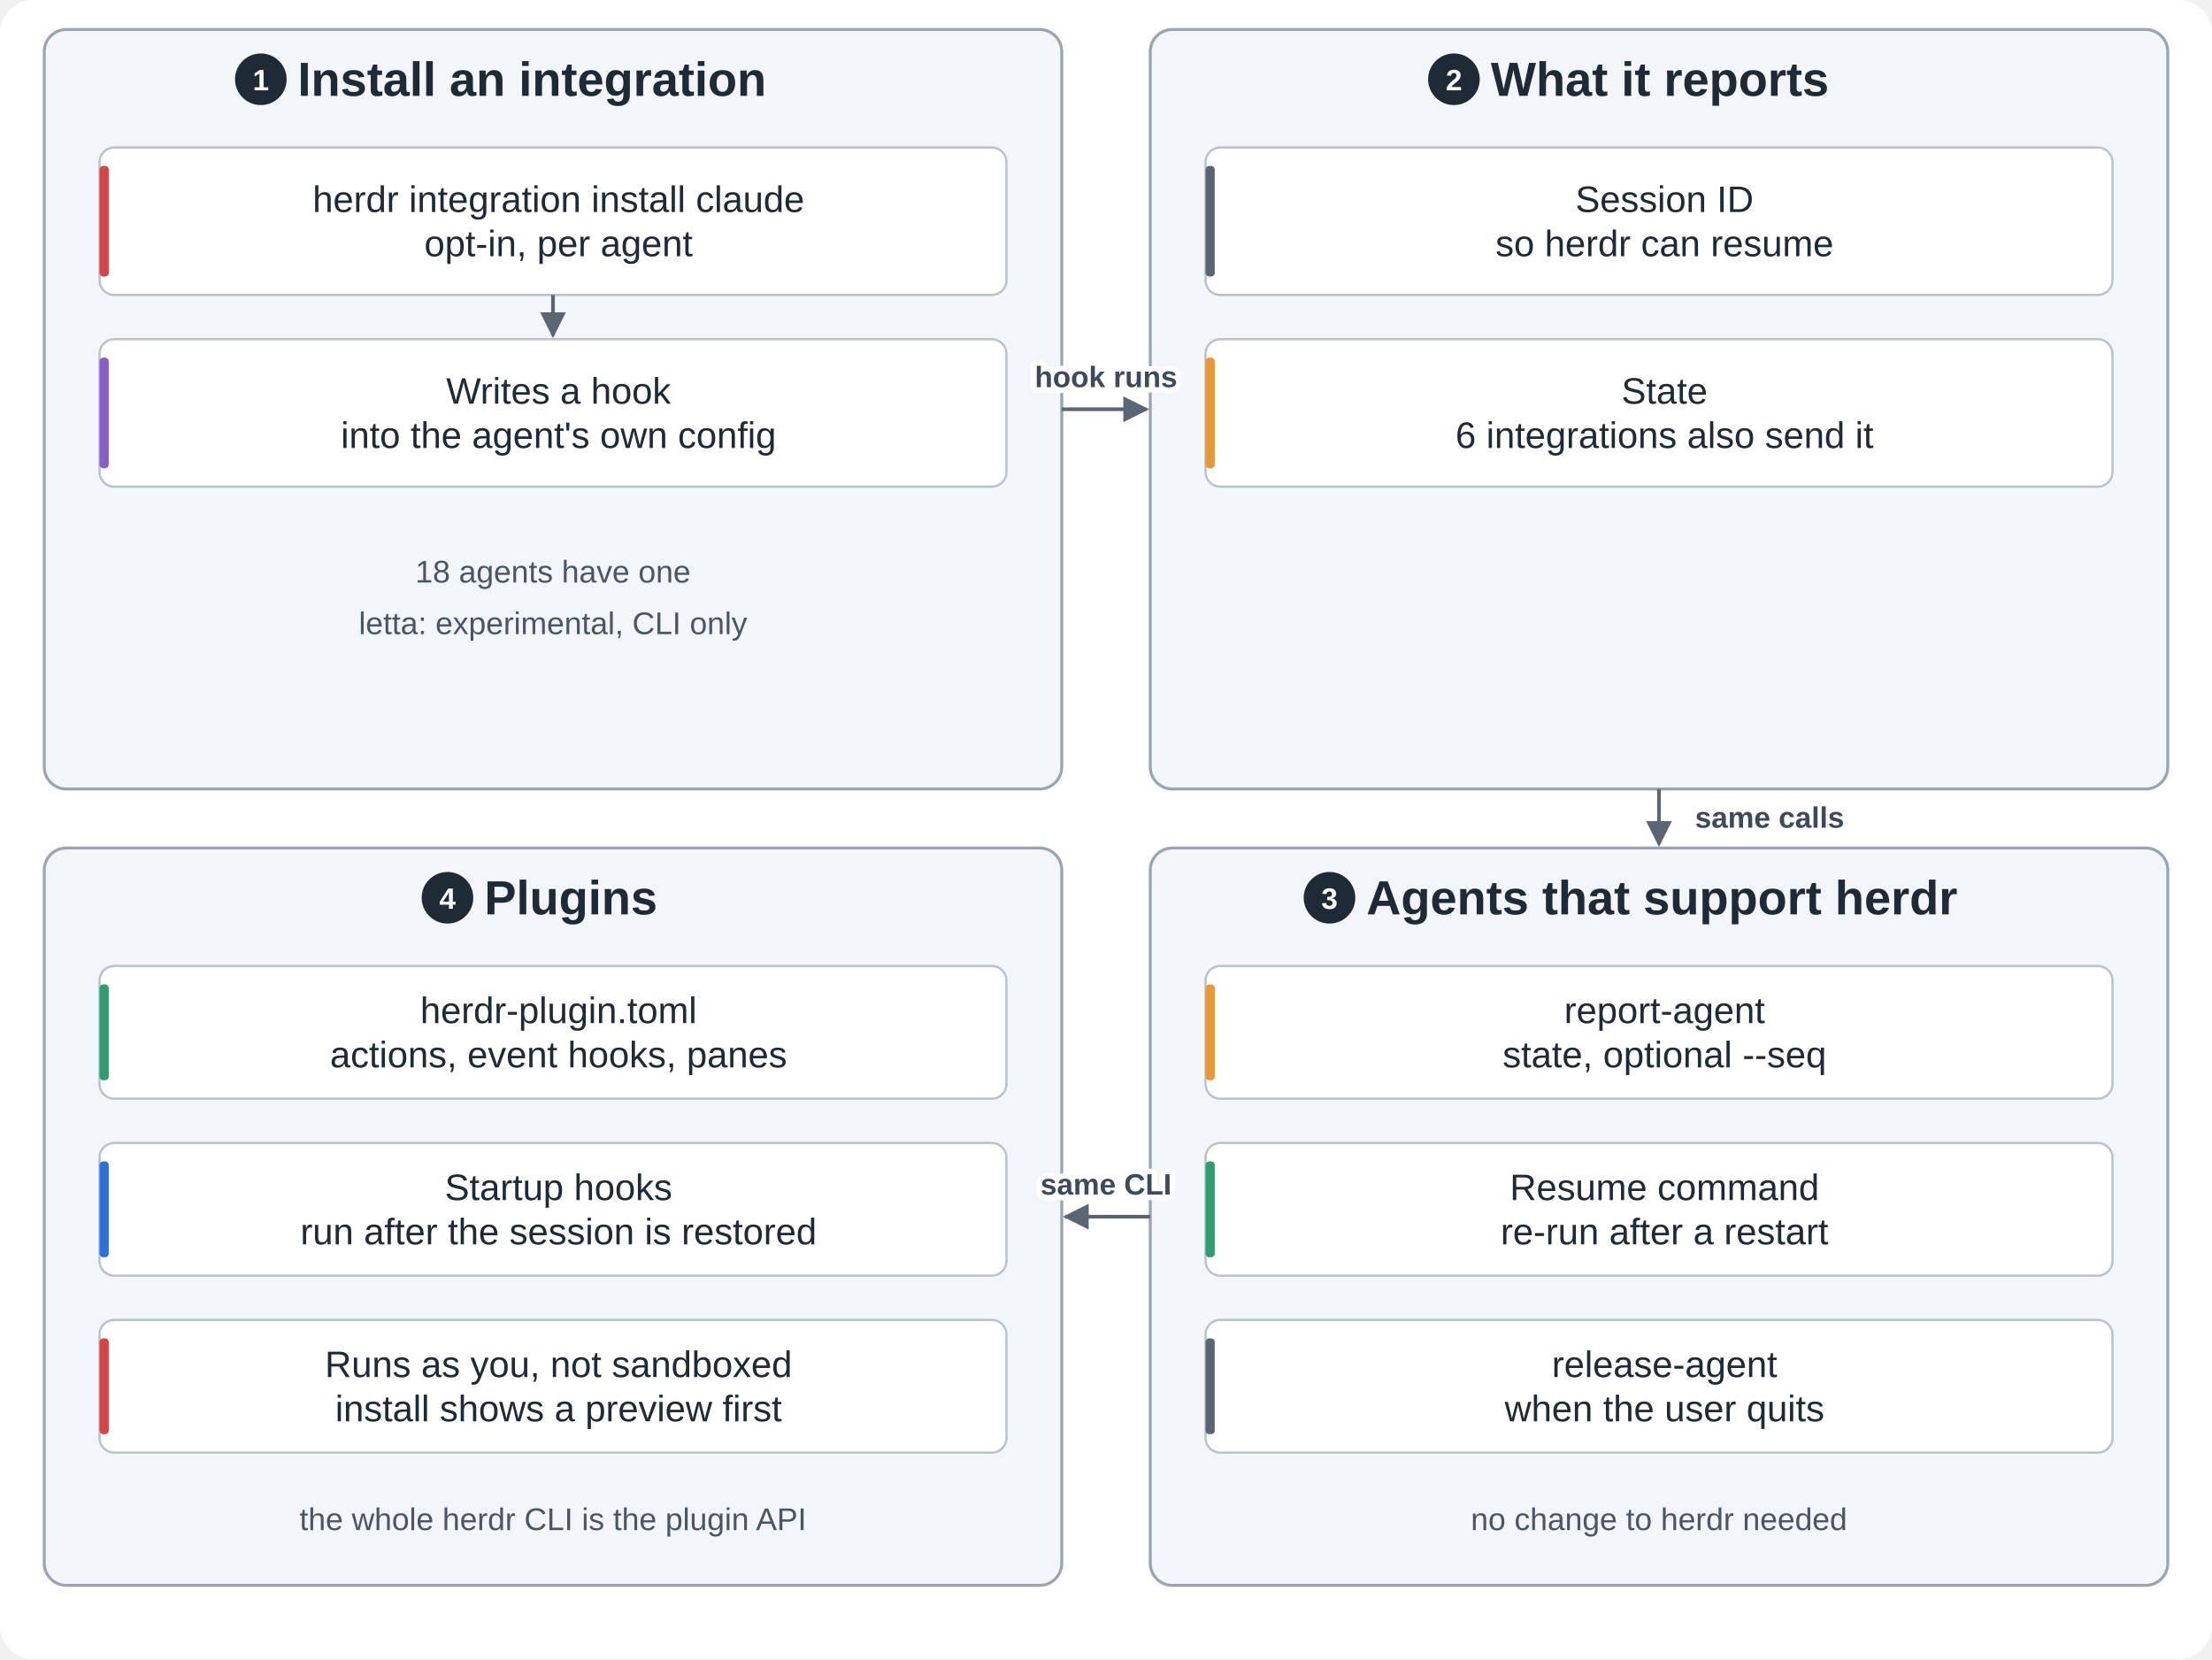
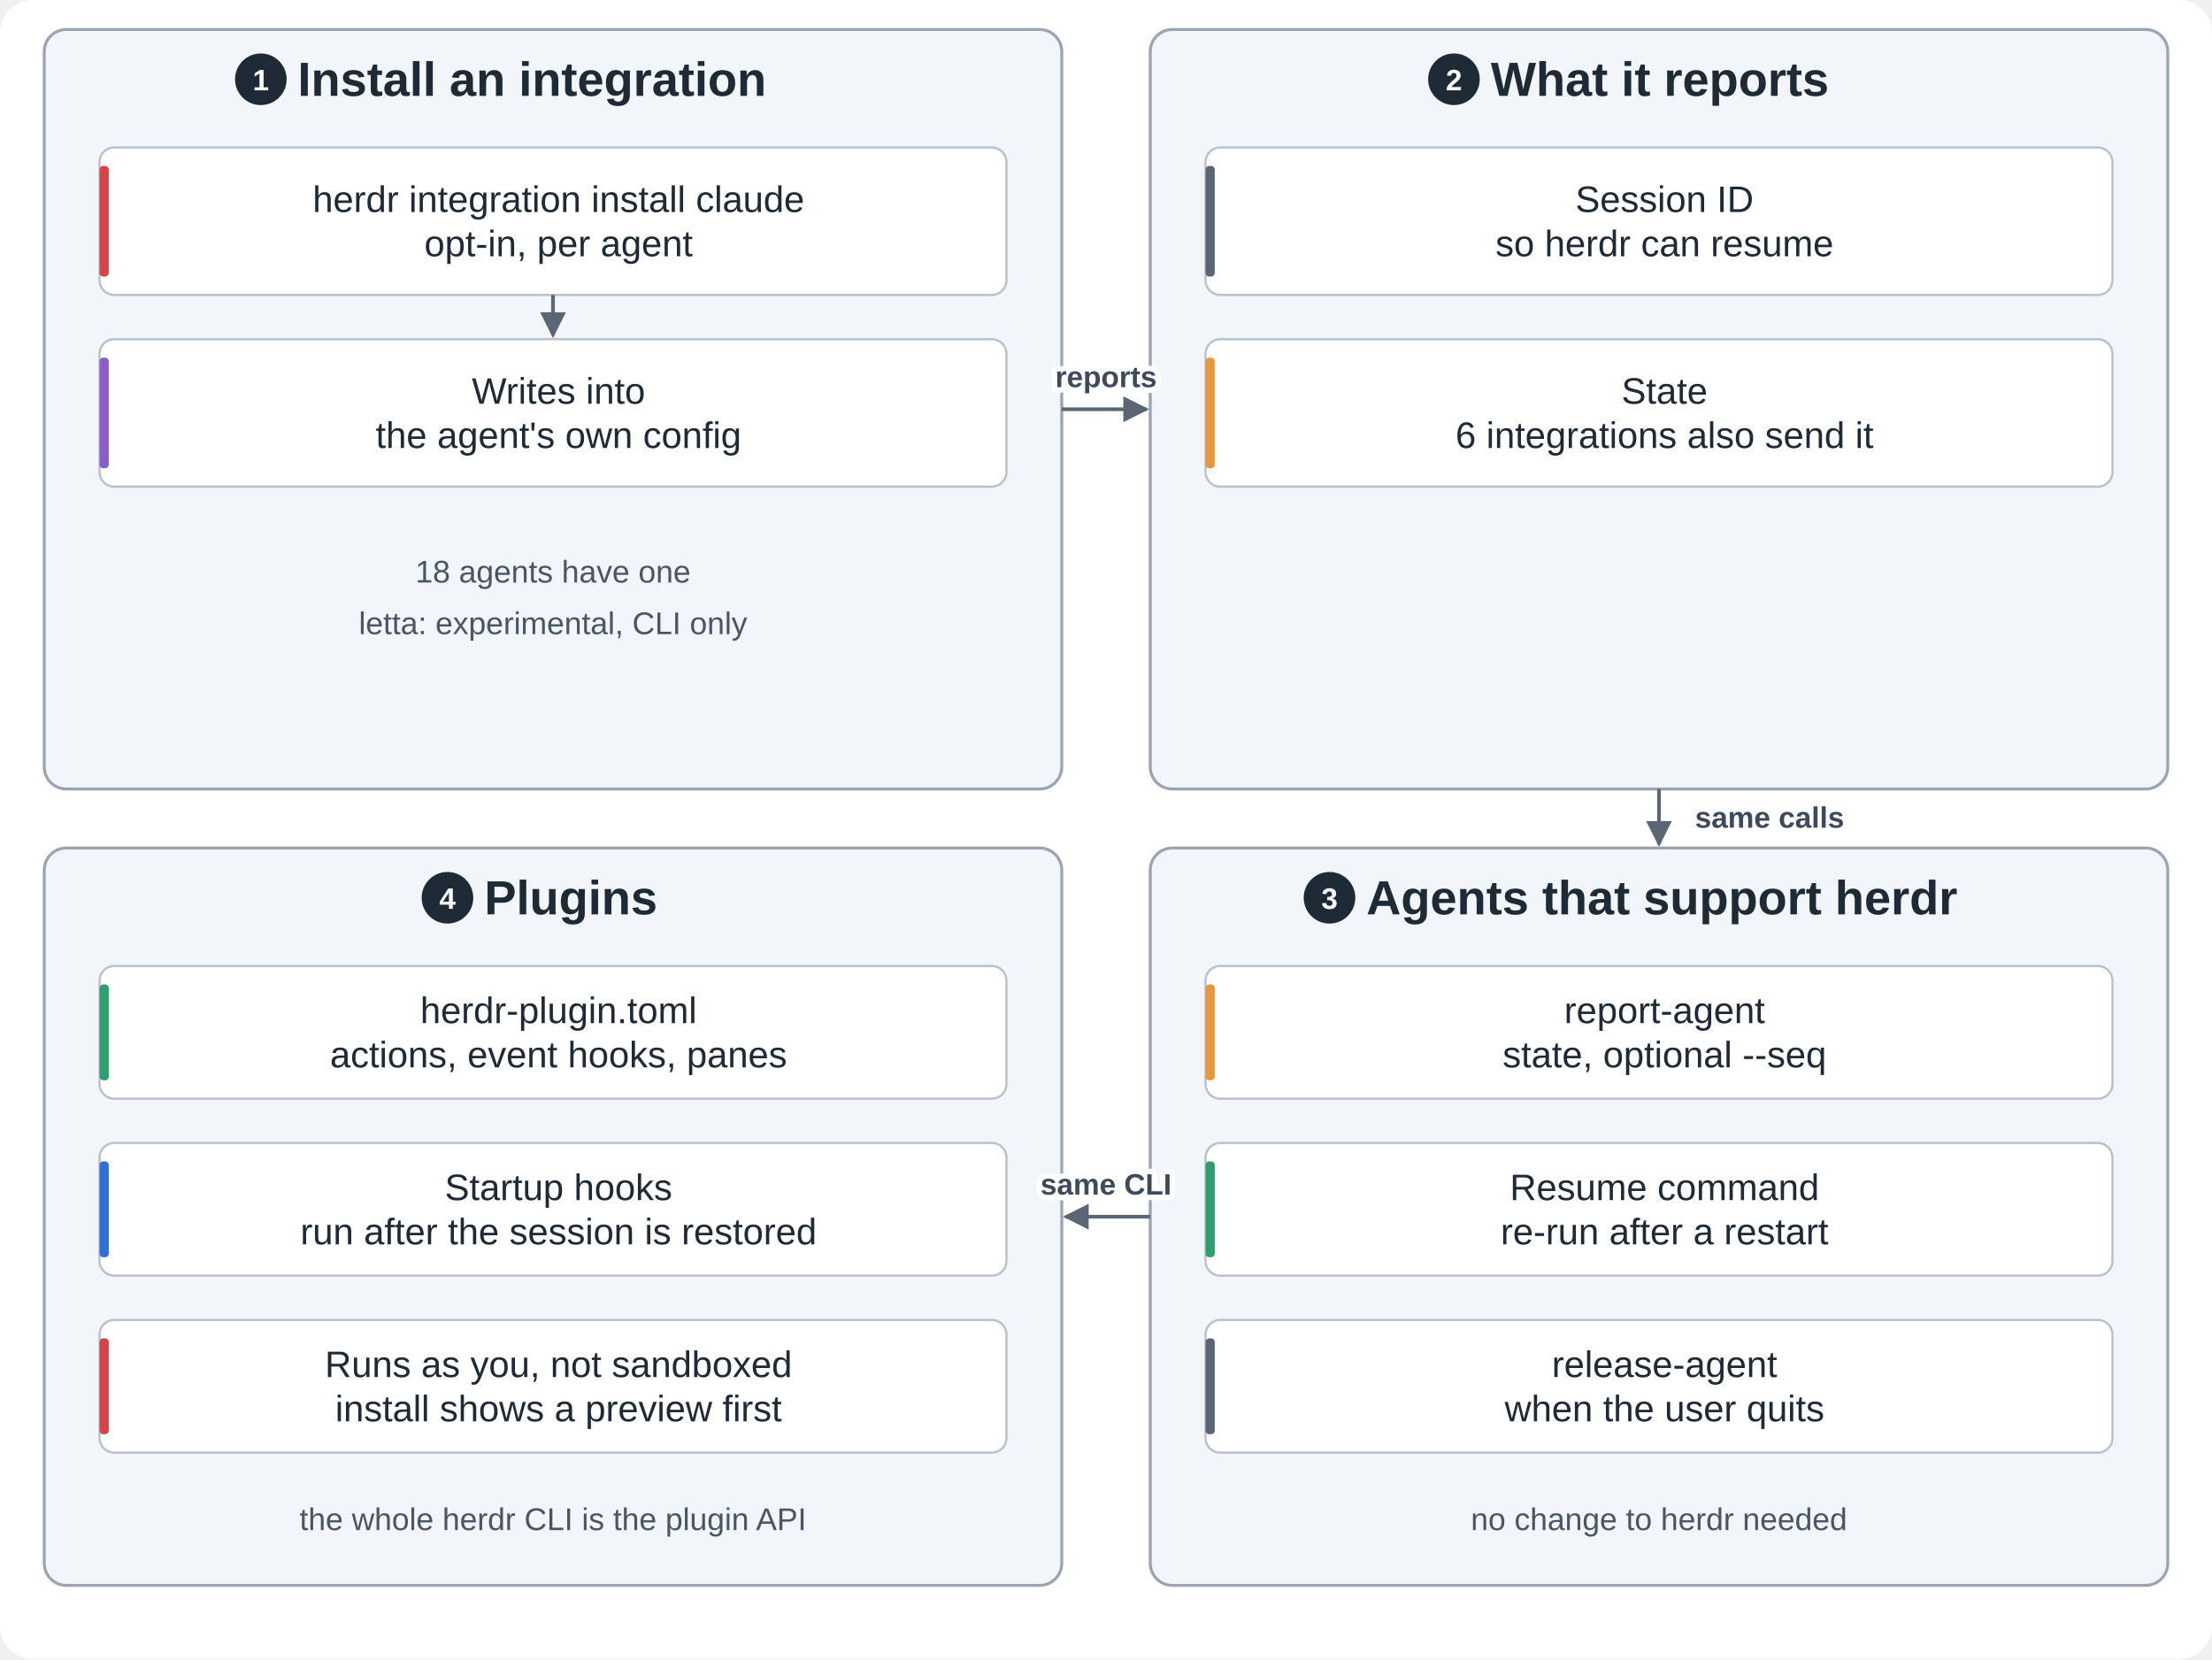
<svg xmlns="http://www.w3.org/2000/svg" viewBox="0 0 1200 900" width="1200" height="900" role="img" aria-labelledby="t d">
  <defs>
    <marker id="arr" viewBox="0 0 10 10" refX="9" refY="5" markerWidth="7" markerHeight="7" orient="auto">
      <path d="M0 0L10 5L0 10z" fill="#5b6675" />
    </marker>
    <marker id="ca" viewBox="0 0 10 10" refX="5" refY="5" markerWidth="6" markerHeight="6" orient="auto">
      <path d="M0 0L10 5L0 10z" fill="#5b6675" />
    </marker>
  </defs>
  <style>
text{font-family:-apple-system,"Helvetica Neue",Arial,"PingFang SC",sans-serif;fill:#1f2a37}
.gt{font-size:26px;font-weight:700}
.st{font-size:20px;font-weight:700}
.ag{font-size:20px}
.q{font-size:18px;fill:#3d4a5c}
.lb{font-size:17px;fill:#4a5565}
.al{font-size:16px;font-weight:600;fill:#3d4a5c;paint-order:stroke;stroke:#ffffff;stroke-width:6px;stroke-linejoin:round}
.grp{fill:#f2f5f9;stroke:#9aa4b2;stroke-width:1.6}
.sub{fill:#e8edf3;stroke:#b8c1cc;stroke-width:1.2}
.agent{fill:#ffffff;stroke:#b8c1cc;stroke-width:1.2}
.human{fill:#d6e6fb;stroke:#9cbbe6;stroke-width:1.2}
.front{fill:#dcf0e0;stroke:#9ccfa8;stroke-width:1.2}
.flow{stroke:#5b6675;stroke-width:2;fill:none;marker-end:url(#arr)}
.back{stroke-dasharray:7 5}
.cyc{stroke:#5b6675;stroke-width:2;fill:none;marker-end:url(#ca)}
.num{fill:#1f2a37}
.numt{font-size:16px;font-weight:700;fill:#ffffff}
</style>
  <rect width="1200" height="900" rx="18" fill="#ffffff" />
  <rect x="24" y="16" width="552" height="412" rx="12" class="grp" />
  <circle cx="141.5" cy="43" r="14" class="num" />
  <text x="141.5" y="49" class="numt" text-anchor="middle">1</text>
  <text x="161.5" y="52" class="gt" text-anchor="start">Install an integration</text>
  <rect x="54" y="80" width="492" height="80" rx="8" class="agent" />
  <rect x="54" y="90" width="5" height="60" rx="2" fill="#d64545" />
  <text x="303.0" y="115.0" class="ag" text-anchor="middle">herdr integration install claude</text>
  <text x="303.0" y="139.0" class="ag" text-anchor="middle">opt-in, per agent</text>
  <rect x="54" y="184" width="492" height="80" rx="8" class="agent" />
  <rect x="54" y="194" width="5" height="60" rx="2" fill="#8a5cc7" />
-   <text x="303.0" y="219.0" class="ag" text-anchor="middle">Writes a hook</text>
-   <text x="303.0" y="243.0" class="ag" text-anchor="middle">into the agent's own config</text>
+   <text x="303.0" y="219.0" class="ag" text-anchor="middle">Writes into</text>
+   <text x="303.0" y="243.0" class="ag" text-anchor="middle">the agent's own config</text>
  <path d="M300.0 160V182" class="flow" />
  <text x="300.0" y="316" class="lb" text-anchor="middle">18 agents have one</text>
  <text x="300.0" y="344" class="lb" text-anchor="middle">letta: experimental, CLI only</text>
  <rect x="624" y="16" width="552" height="412" rx="12" class="grp" />
  <circle cx="788.75" cy="43" r="14" class="num" />
  <text x="788.75" y="49" class="numt" text-anchor="middle">2</text>
  <text x="808.75" y="52" class="gt" text-anchor="start">What it reports</text>
  <rect x="654" y="80" width="492" height="80" rx="8" class="agent" />
  <rect x="654" y="90" width="5" height="60" rx="2" fill="#5b6675" />
  <text x="903.0" y="115.0" class="ag" text-anchor="middle">Session ID</text>
  <text x="903.0" y="139.0" class="ag" text-anchor="middle">so herdr can resume</text>
  <rect x="654" y="184" width="492" height="80" rx="8" class="agent" />
  <rect x="654" y="194" width="5" height="60" rx="2" fill="#e8973a" />
  <text x="903.0" y="219.0" class="ag" text-anchor="middle">State</text>
  <text x="903.0" y="243.0" class="ag" text-anchor="middle">6 integrations also send it</text>
  <rect x="624" y="460" width="552" height="400" rx="12" class="grp" />
  <circle cx="721.25" cy="487" r="14" class="num" />
  <text x="721.25" y="493" class="numt" text-anchor="middle">3</text>
  <text x="741.25" y="496" class="gt" text-anchor="start">Agents that support herdr</text>
  <rect x="654" y="524" width="492" height="72" rx="8" class="agent" />
  <rect x="654" y="534" width="5" height="52" rx="2" fill="#e8973a" />
  <text x="903.0" y="555.0" class="ag" text-anchor="middle">report-agent</text>
  <text x="903.0" y="579.0" class="ag" text-anchor="middle">state, optional --seq</text>
  <rect x="654" y="620" width="492" height="72" rx="8" class="agent" />
  <rect x="654" y="630" width="5" height="52" rx="2" fill="#2f9e6e" />
  <text x="903.0" y="651.0" class="ag" text-anchor="middle">Resume command</text>
  <text x="903.0" y="675.0" class="ag" text-anchor="middle">re-run after a restart</text>
  <rect x="654" y="716" width="492" height="72" rx="8" class="agent" />
  <rect x="654" y="726" width="5" height="52" rx="2" fill="#5b6675" />
  <text x="903.0" y="747.0" class="ag" text-anchor="middle">release-agent</text>
  <text x="903.0" y="771.0" class="ag" text-anchor="middle">when the user quits</text>
  <text x="900.0" y="830" class="lb" text-anchor="middle">no change to herdr needed</text>
  <rect x="24" y="460" width="552" height="400" rx="12" class="grp" />
  <circle cx="242.75" cy="487" r="14" class="num" />
  <text x="242.75" y="493" class="numt" text-anchor="middle">4</text>
  <text x="262.75" y="496" class="gt" text-anchor="start">Plugins</text>
  <rect x="54" y="524" width="492" height="72" rx="8" class="agent" />
  <rect x="54" y="534" width="5" height="52" rx="2" fill="#2f9e6e" />
  <text x="303.0" y="555.0" class="ag" text-anchor="middle">herdr-plugin.toml</text>
  <text x="303.0" y="579.0" class="ag" text-anchor="middle">actions, event hooks, panes</text>
  <rect x="54" y="620" width="492" height="72" rx="8" class="agent" />
  <rect x="54" y="630" width="5" height="52" rx="2" fill="#2f6fd6" />
  <text x="303.0" y="651.0" class="ag" text-anchor="middle">Startup hooks</text>
  <text x="303.0" y="675.0" class="ag" text-anchor="middle">run after the session is restored</text>
  <rect x="54" y="716" width="492" height="72" rx="8" class="agent" />
  <rect x="54" y="726" width="5" height="52" rx="2" fill="#d64545" />
  <text x="303.0" y="747.0" class="ag" text-anchor="middle">Runs as you, not sandboxed</text>
  <text x="303.0" y="771.0" class="ag" text-anchor="middle">install shows a preview first</text>
  <text x="300.0" y="830" class="lb" text-anchor="middle">the whole herdr CLI is the plugin API</text>
  <path d="M576 222H622" class="flow" />
-   <text x="600" y="210" class="al" text-anchor="middle">hook runs</text>
+   <text x="600" y="210" class="al" text-anchor="middle">reports</text>
  <path d="M900.0 428V458" class="flow" />
  <text x="960.0" y="449" class="al" text-anchor="middle">same calls</text>
  <path d="M624 660H578" class="flow" />
  <text x="600" y="648" class="al" text-anchor="middle">same CLI</text>
</svg>
